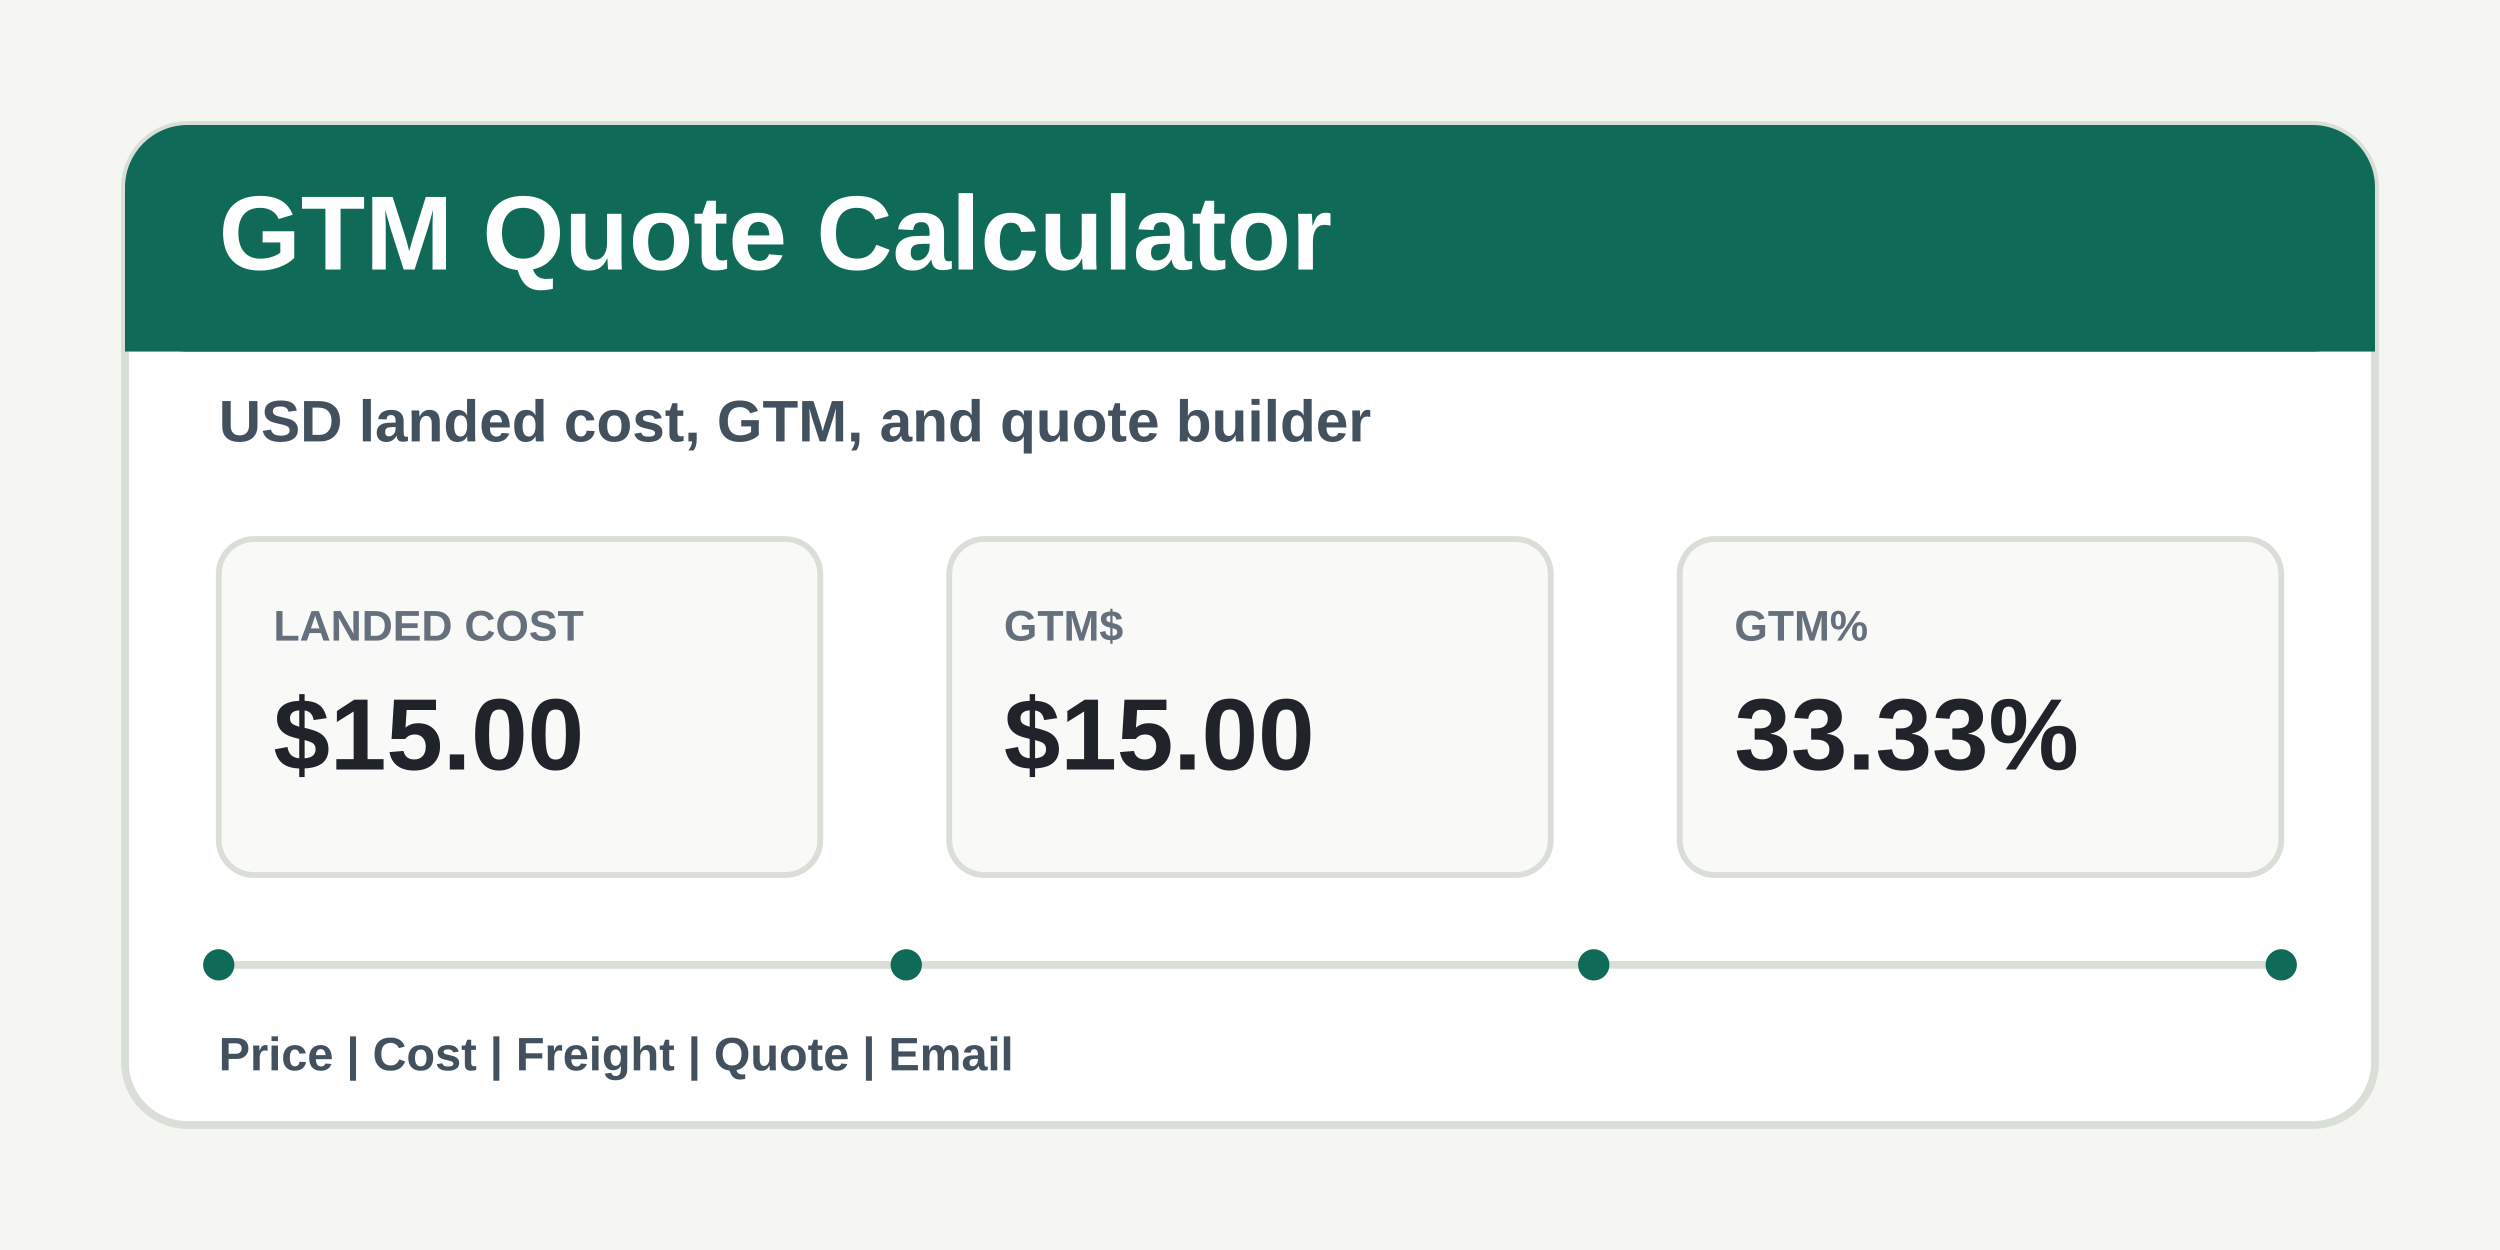
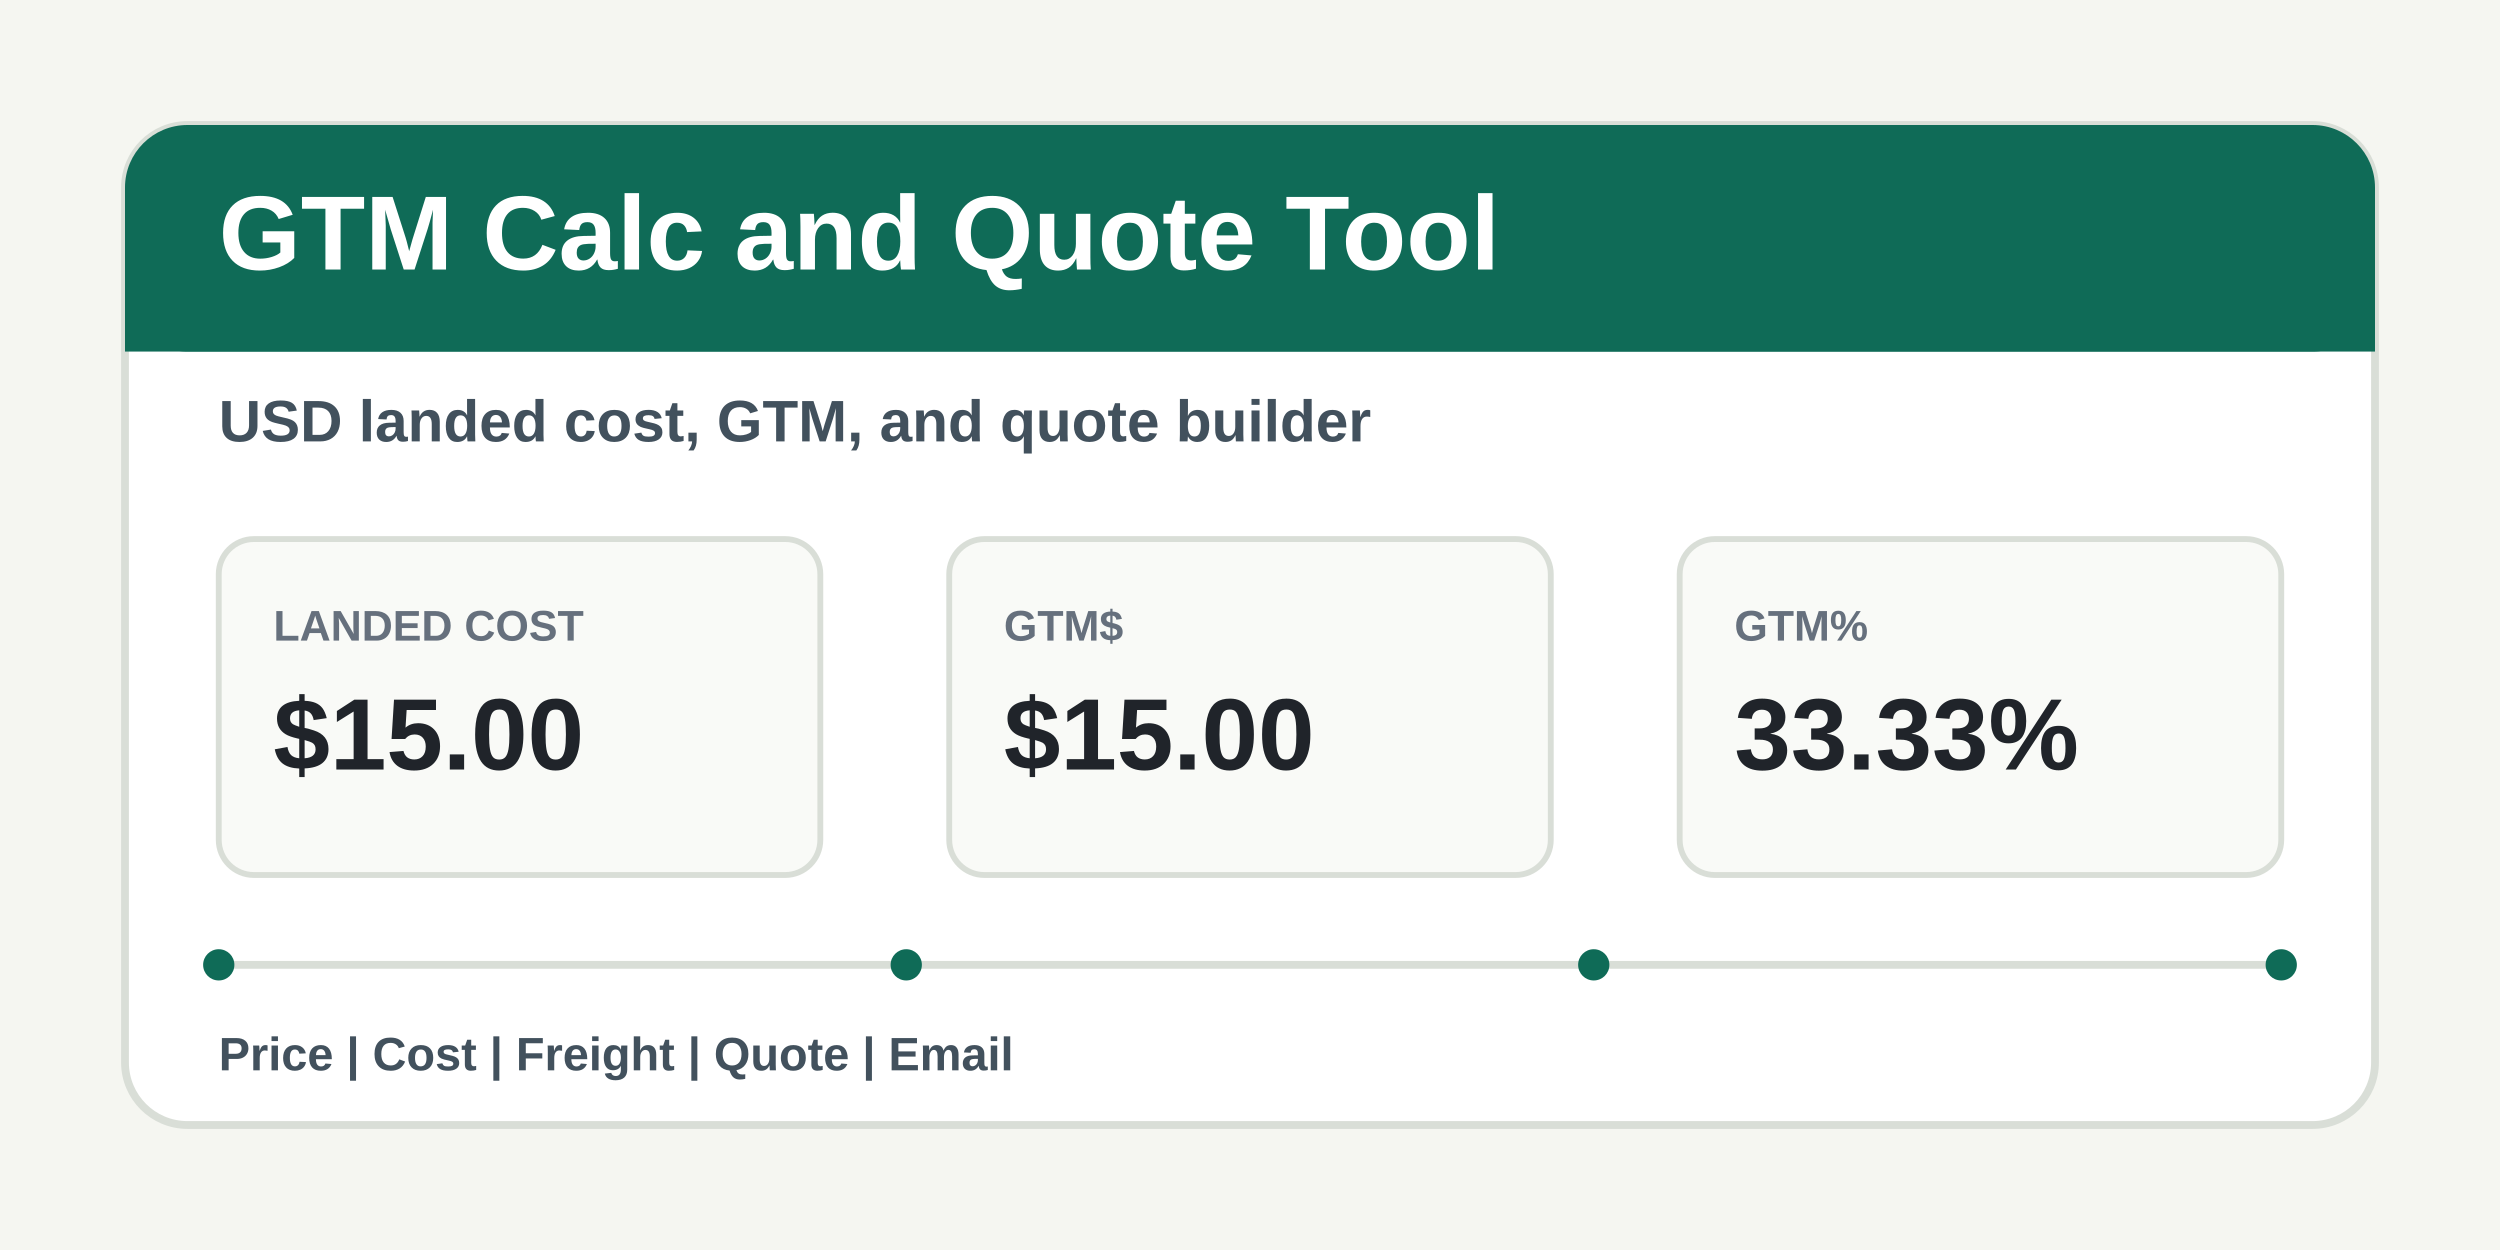
<svg xmlns="http://www.w3.org/2000/svg" width="1280" height="640" viewBox="0 0 1280 640" role="img" aria-labelledby="title desc">
  <rect width="1280" height="640" fill="#f5f6f1" />
  <rect x="64" y="64" width="1152" height="512" rx="32" fill="#ffffff" stroke="#d9ded7" stroke-width="4" />
  <rect x="64" y="64" width="1152" height="116" rx="32" fill="#0f6b57" />
  <path d="M64 148h1152v32H64z" fill="#0f6b57" />
-   <text x="112" y="138" fill="#ffffff" font-family="Arial, Helvetica, sans-serif" font-size="54" font-weight="800">GTM Quote Calculator</text>
+   <text x="112" y="138" fill="#ffffff" font-family="Arial, Helvetica, sans-serif" font-size="54" font-weight="800">GTM Calc and Quote Tool</text>
  <text x="112" y="226" fill="#42515d" font-family="Arial, Helvetica, sans-serif" font-size="30" font-weight="700">USD landed cost, GTM, and quote builder</text>
  <g transform="translate(112 276)">
    <rect width="308" height="172" rx="18" fill="#f9faf7" stroke="#d9ded7" stroke-width="3" />
    <text x="28" y="52" fill="#66707d" font-family="Arial, Helvetica, sans-serif" font-size="22" font-weight="800">LANDED COST</text>
    <text x="28" y="118" fill="#20242a" font-family="Arial, Helvetica, sans-serif" font-size="52" font-weight="800">$15.00</text>
  </g>
  <g transform="translate(486 276)">
    <rect width="308" height="172" rx="18" fill="#f9faf7" stroke="#d9ded7" stroke-width="3" />
    <text x="28" y="52" fill="#66707d" font-family="Arial, Helvetica, sans-serif" font-size="22" font-weight="800">GTM$</text>
    <text x="28" y="118" fill="#20242a" font-family="Arial, Helvetica, sans-serif" font-size="52" font-weight="800">$15.00</text>
  </g>
  <g transform="translate(860 276)">
    <rect width="308" height="172" rx="18" fill="#f9faf7" stroke="#d9ded7" stroke-width="3" />
    <text x="28" y="52" fill="#66707d" font-family="Arial, Helvetica, sans-serif" font-size="22" font-weight="800">GTM%</text>
    <text x="28" y="118" fill="#20242a" font-family="Arial, Helvetica, sans-serif" font-size="52" font-weight="800">33.33%</text>
  </g>
  <g transform="translate(112 492)">
    <rect width="1056" height="4" fill="#d9ded7" />
    <circle cx="0" cy="2" r="8" fill="#0f6b57" />
    <circle cx="352" cy="2" r="8" fill="#0f6b57" />
    <circle cx="704" cy="2" r="8" fill="#0f6b57" />
    <circle cx="1056" cy="2" r="8" fill="#0f6b57" />
  </g>
  <text x="112" y="548" fill="#42515d" font-family="Arial, Helvetica, sans-serif" font-size="24" font-weight="700">Price | Cost | Freight | Quote | Email</text>
</svg>
